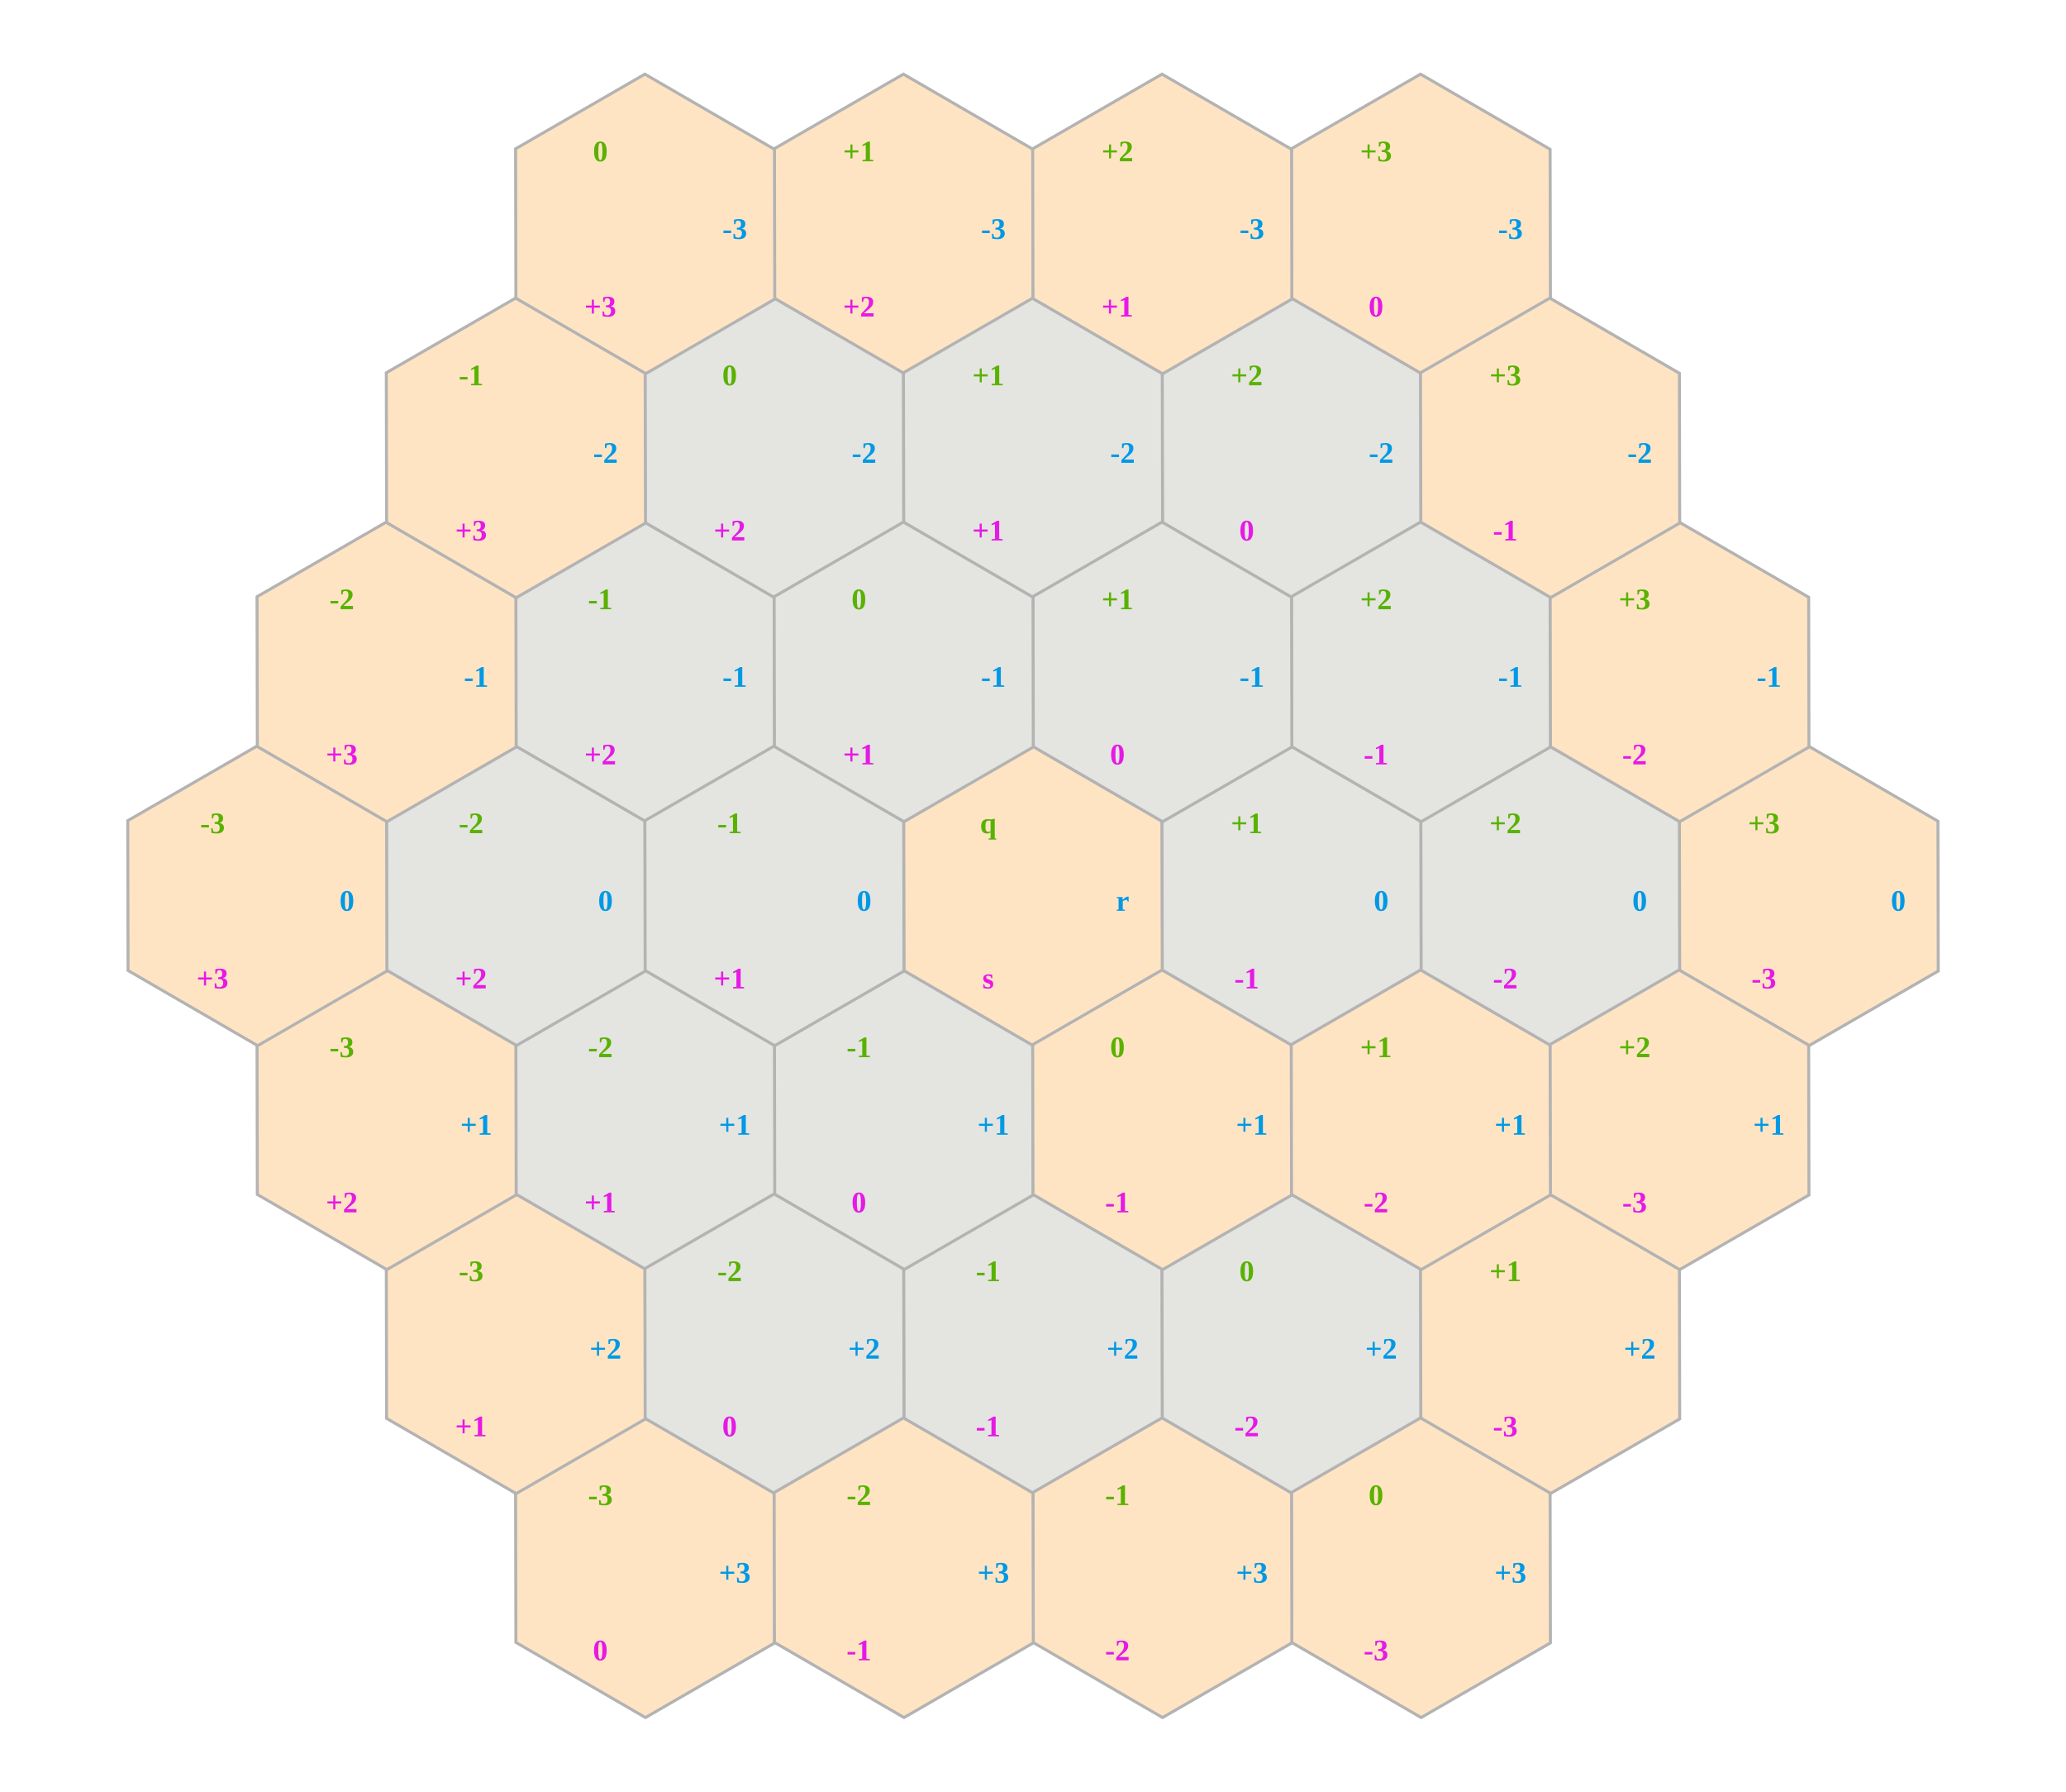
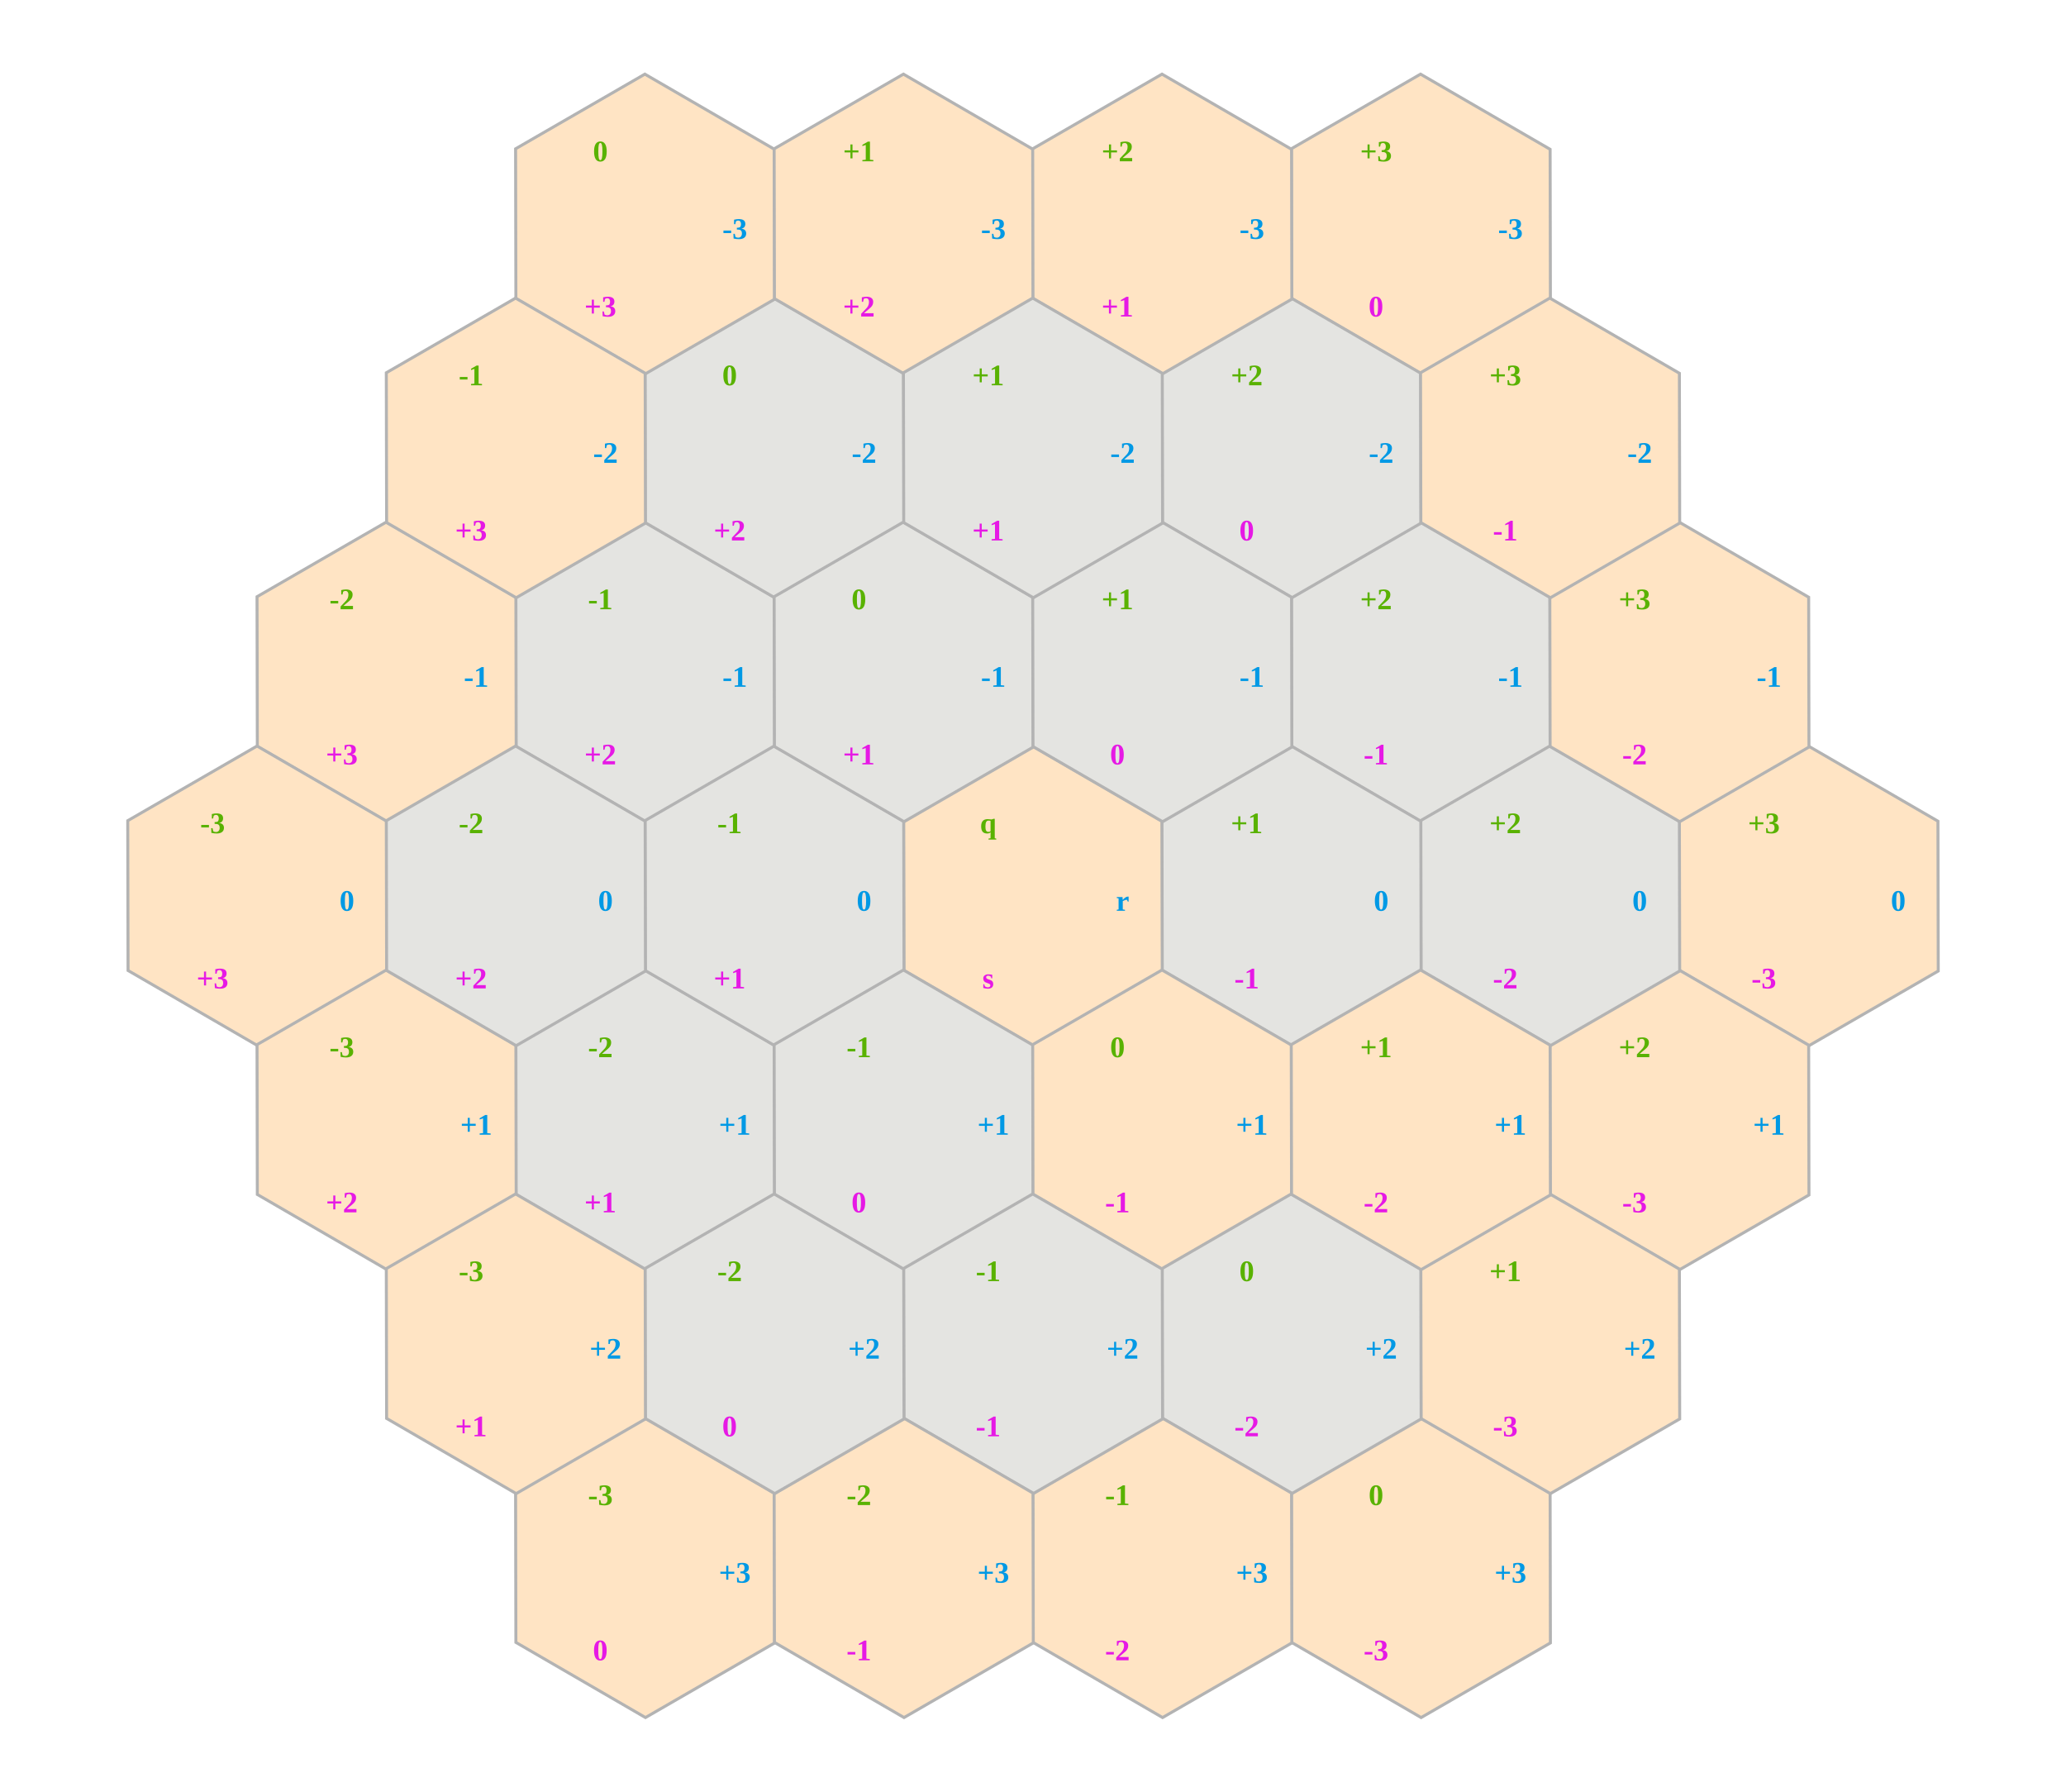
<svg xmlns="http://www.w3.org/2000/svg" version="1.1" viewBox="-692 -600 1384 1200" width="1384" height="1200" preserveAspectRatio="xMidYMin meet">
  <style>
    svg {
        stroke-width: 2px;
        stroke: #b3b3b3ff;
        fill: #e4e4e1ff;
        background-color: #ffffffff;
    }
    text {
        font-weight: bold;
        stroke: none;
        fill: black;
        text-anchor: middle;
        font-size: 20px;
    }
    .q {
        fill: #59b201ff;
    }
    .r {
        fill: #0099e5ff;
    }
    .s {
        fill: #e619e5ff;
    }
    .style-1 {
        fill: #ffe4c4ff;
    }
</style>
-   <g transform="translate(0,300),rotate(-30)">
-     <polygon points="100,0 50,-87 -50,-87 -100,-0 -50,87 50,87">
-     </polygon>
-     <text transform="rotate(-90) translate(60, 0) rotate(90) rotate(30) translate(0,10)" class="q">-1</text>
-     <text transform="rotate(-90) translate(-30, 52) rotate(90) rotate(30) translate(0,10)" class="r">+2</text>
-     <text transform="rotate(-90) translate(-30, -52) rotate(90) rotate(30) translate(0,10)" class="s">-1</text>
-   </g>
-   <g transform="translate(173.2051,300),rotate(-30)">
-     <polygon points="100,0 50,-87 -50,-87 -100,-0 -50,87 50,87">
-     </polygon>
-     <text transform="rotate(-90) translate(60, 0) rotate(90) rotate(30) translate(0,10)" class="q">0</text>
-     <text transform="rotate(-90) translate(-30, 52) rotate(90) rotate(30) translate(0,10)" class="r">+2</text>
-     <text transform="rotate(-90) translate(-30, -52) rotate(90) rotate(30) translate(0,10)" class="s">-2</text>
+   <g transform="translate(-259.8076,150),rotate(-30)">
+     <polygon points="100,0 50,-87 -50,-87 -100,-0 -50,87 50,87">
+     </polygon>
+     <text transform="rotate(-90) translate(60, 0) rotate(90) rotate(30) translate(0,10)" class="q">-2</text>
+     <text transform="rotate(-90) translate(-30, 52) rotate(90) rotate(30) translate(0,10)" class="r">+1</text>
+     <text transform="rotate(-90) translate(-30, -52) rotate(90) rotate(30) translate(0,10)" class="s">+1</text>
+   </g>
+   <g class="style-1" transform="translate(519.6152,0),rotate(-30)">
+     <polygon points="100,0 50,-87 -50,-87 -100,-0 -50,87 50,87">
+     </polygon>
+     <text transform="rotate(-90) translate(60, 0) rotate(90) rotate(30) translate(0,10)" class="q">+3</text>
+     <text transform="rotate(-90) translate(-30, 52) rotate(90) rotate(30) translate(0,10)" class="r">0</text>
+     <text transform="rotate(-90) translate(-30, -52) rotate(90) rotate(30) translate(0,10)" class="s">-3</text>
+   </g>
+   <g transform="translate(259.8076,-150),rotate(-30)">
+     <polygon points="100,0 50,-87 -50,-87 -100,-0 -50,87 50,87">
+     </polygon>
+     <text transform="rotate(-90) translate(60, 0) rotate(90) rotate(30) translate(0,10)" class="q">+2</text>
+     <text transform="rotate(-90) translate(-30, 52) rotate(90) rotate(30) translate(0,10)" class="r">-1</text>
+     <text transform="rotate(-90) translate(-30, -52) rotate(90) rotate(30) translate(0,10)" class="s">-1</text>
  </g>
  <g class="style-1" transform="translate(259.8076,-450),rotate(-30)">
    <polygon points="100,0 50,-87 -50,-87 -100,-0 -50,87 50,87">
    </polygon>
    <text transform="rotate(-90) translate(60, 0) rotate(90) rotate(30) translate(0,10)" class="q">+3</text>
    <text transform="rotate(-90) translate(-30, 52) rotate(90) rotate(30) translate(0,10)" class="r">-3</text>
    <text transform="rotate(-90) translate(-30, -52) rotate(90) rotate(30) translate(0,10)" class="s">0</text>
  </g>
-   <g class="style-1" transform="translate(-259.8076,450),rotate(-30)">
-     <polygon points="100,0 50,-87 -50,-87 -100,-0 -50,87 50,87">
-     </polygon>
-     <text transform="rotate(-90) translate(60, 0) rotate(90) rotate(30) translate(0,10)" class="q">-3</text>
-     <text transform="rotate(-90) translate(-30, 52) rotate(90) rotate(30) translate(0,10)" class="r">+3</text>
-     <text transform="rotate(-90) translate(-30, -52) rotate(90) rotate(30) translate(0,10)" class="s">0</text>
-   </g>
-   <g class="style-1" transform="translate(-86.60254,-450),rotate(-30)">
-     <polygon points="100,0 50,-87 -50,-87 -100,-0 -50,87 50,87">
-     </polygon>
-     <text transform="rotate(-90) translate(60, 0) rotate(90) rotate(30) translate(0,10)" class="q">+1</text>
-     <text transform="rotate(-90) translate(-30, 52) rotate(90) rotate(30) translate(0,10)" class="r">-3</text>
-     <text transform="rotate(-90) translate(-30, -52) rotate(90) rotate(30) translate(0,10)" class="s">+2</text>
-   </g>
-   <g transform="translate(-86.60254,150),rotate(-30)">
-     <polygon points="100,0 50,-87 -50,-87 -100,-0 -50,87 50,87">
-     </polygon>
-     <text transform="rotate(-90) translate(60, 0) rotate(90) rotate(30) translate(0,10)" class="q">-1</text>
-     <text transform="rotate(-90) translate(-30, 52) rotate(90) rotate(30) translate(0,10)" class="r">+1</text>
-     <text transform="rotate(-90) translate(-30, -52) rotate(90) rotate(30) translate(0,10)" class="s">0</text>
-   </g>
-   <g transform="translate(-259.8076,150),rotate(-30)">
-     <polygon points="100,0 50,-87 -50,-87 -100,-0 -50,87 50,87">
-     </polygon>
-     <text transform="rotate(-90) translate(60, 0) rotate(90) rotate(30) translate(0,10)" class="q">-2</text>
-     <text transform="rotate(-90) translate(-30, 52) rotate(90) rotate(30) translate(0,10)" class="r">+1</text>
-     <text transform="rotate(-90) translate(-30, -52) rotate(90) rotate(30) translate(0,10)" class="s">+1</text>
+   <g class="style-1" transform="translate(259.8076,450),rotate(-30)">
+     <polygon points="100,0 50,-87 -50,-87 -100,-0 -50,87 50,87">
+     </polygon>
+     <text transform="rotate(-90) translate(60, 0) rotate(90) rotate(30) translate(0,10)" class="q">0</text>
+     <text transform="rotate(-90) translate(-30, 52) rotate(90) rotate(30) translate(0,10)" class="r">+3</text>
+     <text transform="rotate(-90) translate(-30, -52) rotate(90) rotate(30) translate(0,10)" class="s">-3</text>
+   </g>
+   <g class="style-1" transform="translate(433.0127,150),rotate(-30)">
+     <polygon points="100,0 50,-87 -50,-87 -100,-0 -50,87 50,87">
+     </polygon>
+     <text transform="rotate(-90) translate(60, 0) rotate(90) rotate(30) translate(0,10)" class="q">+2</text>
+     <text transform="rotate(-90) translate(-30, 52) rotate(90) rotate(30) translate(0,10)" class="r">+1</text>
+     <text transform="rotate(-90) translate(-30, -52) rotate(90) rotate(30) translate(0,10)" class="s">-3</text>
  </g>
  <g transform="translate(-259.8076,-150),rotate(-30)">
    <polygon points="100,0 50,-87 -50,-87 -100,-0 -50,87 50,87">
    </polygon>
    <text transform="rotate(-90) translate(60, 0) rotate(90) rotate(30) translate(0,10)" class="q">-1</text>
    <text transform="rotate(-90) translate(-30, 52) rotate(90) rotate(30) translate(0,10)" class="r">-1</text>
    <text transform="rotate(-90) translate(-30, -52) rotate(90) rotate(30) translate(0,10)" class="s">+2</text>
  </g>
-   <g class="style-1" transform="translate(519.6152,0),rotate(-30)">
-     <polygon points="100,0 50,-87 -50,-87 -100,-0 -50,87 50,87">
-     </polygon>
-     <text transform="rotate(-90) translate(60, 0) rotate(90) rotate(30) translate(0,10)" class="q">+3</text>
-     <text transform="rotate(-90) translate(-30, 52) rotate(90) rotate(30) translate(0,10)" class="r">0</text>
-     <text transform="rotate(-90) translate(-30, -52) rotate(90) rotate(30) translate(0,10)" class="s">-3</text>
-   </g>
-   <g transform="translate(-346.4102,0),rotate(-30)">
-     <polygon points="100,0 50,-87 -50,-87 -100,-0 -50,87 50,87">
-     </polygon>
-     <text transform="rotate(-90) translate(60, 0) rotate(90) rotate(30) translate(0,10)" class="q">-2</text>
-     <text transform="rotate(-90) translate(-30, 52) rotate(90) rotate(30) translate(0,10)" class="r">0</text>
-     <text transform="rotate(-90) translate(-30, -52) rotate(90) rotate(30) translate(0,10)" class="s">+2</text>
-   </g>
-   <g transform="translate(346.4102,0),rotate(-30)">
-     <polygon points="100,0 50,-87 -50,-87 -100,-0 -50,87 50,87">
-     </polygon>
-     <text transform="rotate(-90) translate(60, 0) rotate(90) rotate(30) translate(0,10)" class="q">+2</text>
-     <text transform="rotate(-90) translate(-30, 52) rotate(90) rotate(30) translate(0,10)" class="r">0</text>
-     <text transform="rotate(-90) translate(-30, -52) rotate(90) rotate(30) translate(0,10)" class="s">-2</text>
+   <g transform="translate(-173.2051,-300),rotate(-30)">
+     <polygon points="100,0 50,-87 -50,-87 -100,-0 -50,87 50,87">
+     </polygon>
+     <text transform="rotate(-90) translate(60, 0) rotate(90) rotate(30) translate(0,10)" class="q">0</text>
+     <text transform="rotate(-90) translate(-30, 52) rotate(90) rotate(30) translate(0,10)" class="r">-2</text>
+     <text transform="rotate(-90) translate(-30, -52) rotate(90) rotate(30) translate(0,10)" class="s">+2</text>
+   </g>
+   <g class="style-1" transform="translate(-433.0127,-150),rotate(-30)">
+     <polygon points="100,0 50,-87 -50,-87 -100,-0 -50,87 50,87">
+     </polygon>
+     <text transform="rotate(-90) translate(60, 0) rotate(90) rotate(30) translate(0,10)" class="q">-2</text>
+     <text transform="rotate(-90) translate(-30, 52) rotate(90) rotate(30) translate(0,10)" class="r">-1</text>
+     <text transform="rotate(-90) translate(-30, -52) rotate(90) rotate(30) translate(0,10)" class="s">+3</text>
+   </g>
+   <g transform="translate(173.2051,-300),rotate(-30)">
+     <polygon points="100,0 50,-87 -50,-87 -100,-0 -50,87 50,87">
+     </polygon>
+     <text transform="rotate(-90) translate(60, 0) rotate(90) rotate(30) translate(0,10)" class="q">+2</text>
+     <text transform="rotate(-90) translate(-30, 52) rotate(90) rotate(30) translate(0,10)" class="r">-2</text>
+     <text transform="rotate(-90) translate(-30, -52) rotate(90) rotate(30) translate(0,10)" class="s">0</text>
  </g>
  <g class="style-1" transform="translate(346.4102,300),rotate(-30)">
    <polygon points="100,0 50,-87 -50,-87 -100,-0 -50,87 50,87">
    </polygon>
    <text transform="rotate(-90) translate(60, 0) rotate(90) rotate(30) translate(0,10)" class="q">+1</text>
    <text transform="rotate(-90) translate(-30, 52) rotate(90) rotate(30) translate(0,10)" class="r">+2</text>
    <text transform="rotate(-90) translate(-30, -52) rotate(90) rotate(30) translate(0,10)" class="s">-3</text>
-   </g>
-   <g class="style-1" transform="translate(-346.4102,300),rotate(-30)">
-     <polygon points="100,0 50,-87 -50,-87 -100,-0 -50,87 50,87">
-     </polygon>
-     <text transform="rotate(-90) translate(60, 0) rotate(90) rotate(30) translate(0,10)" class="q">-3</text>
-     <text transform="rotate(-90) translate(-30, 52) rotate(90) rotate(30) translate(0,10)" class="r">+2</text>
-     <text transform="rotate(-90) translate(-30, -52) rotate(90) rotate(30) translate(0,10)" class="s">+1</text>
-   </g>
-   <g transform="translate(-173.2051,300),rotate(-30)">
-     <polygon points="100,0 50,-87 -50,-87 -100,-0 -50,87 50,87">
-     </polygon>
-     <text transform="rotate(-90) translate(60, 0) rotate(90) rotate(30) translate(0,10)" class="q">-2</text>
-     <text transform="rotate(-90) translate(-30, 52) rotate(90) rotate(30) translate(0,10)" class="r">+2</text>
-     <text transform="rotate(-90) translate(-30, -52) rotate(90) rotate(30) translate(0,10)" class="s">0</text>
  </g>
  <g class="style-1" transform="translate(0,0),rotate(-30)">
    <polygon points="100,0 50,-87 -50,-87 -100,-0 -50,87 50,87">
    </polygon>
    <text transform="rotate(-90) translate(60, 0) rotate(90) rotate(30) translate(0,10)" class="q">q</text>
    <text transform="rotate(-90) translate(-30, 52) rotate(90) rotate(30) translate(0,10)" class="r">r</text>
    <text transform="rotate(-90) translate(-30, -52) rotate(90) rotate(30) translate(0,10)" class="s">s</text>
  </g>
-   <g class="style-1" transform="translate(259.8076,450),rotate(-30)">
-     <polygon points="100,0 50,-87 -50,-87 -100,-0 -50,87 50,87">
-     </polygon>
-     <text transform="rotate(-90) translate(60, 0) rotate(90) rotate(30) translate(0,10)" class="q">0</text>
-     <text transform="rotate(-90) translate(-30, 52) rotate(90) rotate(30) translate(0,10)" class="r">+3</text>
-     <text transform="rotate(-90) translate(-30, -52) rotate(90) rotate(30) translate(0,10)" class="s">-3</text>
+   <g transform="translate(346.4102,0),rotate(-30)">
+     <polygon points="100,0 50,-87 -50,-87 -100,-0 -50,87 50,87">
+     </polygon>
+     <text transform="rotate(-90) translate(60, 0) rotate(90) rotate(30) translate(0,10)" class="q">+2</text>
+     <text transform="rotate(-90) translate(-30, 52) rotate(90) rotate(30) translate(0,10)" class="r">0</text>
+     <text transform="rotate(-90) translate(-30, -52) rotate(90) rotate(30) translate(0,10)" class="s">-2</text>
+   </g>
+   <g transform="translate(173.2051,0),rotate(-30)">
+     <polygon points="100,0 50,-87 -50,-87 -100,-0 -50,87 50,87">
+     </polygon>
+     <text transform="rotate(-90) translate(60, 0) rotate(90) rotate(30) translate(0,10)" class="q">+1</text>
+     <text transform="rotate(-90) translate(-30, 52) rotate(90) rotate(30) translate(0,10)" class="r">0</text>
+     <text transform="rotate(-90) translate(-30, -52) rotate(90) rotate(30) translate(0,10)" class="s">-1</text>
+   </g>
+   <g class="style-1" transform="translate(-259.8076,450),rotate(-30)">
+     <polygon points="100,0 50,-87 -50,-87 -100,-0 -50,87 50,87">
+     </polygon>
+     <text transform="rotate(-90) translate(60, 0) rotate(90) rotate(30) translate(0,10)" class="q">-3</text>
+     <text transform="rotate(-90) translate(-30, 52) rotate(90) rotate(30) translate(0,10)" class="r">+3</text>
+     <text transform="rotate(-90) translate(-30, -52) rotate(90) rotate(30) translate(0,10)" class="s">0</text>
+   </g>
+   <g transform="translate(-173.2051,0),rotate(-30)">
+     <polygon points="100,0 50,-87 -50,-87 -100,-0 -50,87 50,87">
+     </polygon>
+     <text transform="rotate(-90) translate(60, 0) rotate(90) rotate(30) translate(0,10)" class="q">-1</text>
+     <text transform="rotate(-90) translate(-30, 52) rotate(90) rotate(30) translate(0,10)" class="r">0</text>
+     <text transform="rotate(-90) translate(-30, -52) rotate(90) rotate(30) translate(0,10)" class="s">+1</text>
+   </g>
+   <g transform="translate(-86.60254,150),rotate(-30)">
+     <polygon points="100,0 50,-87 -50,-87 -100,-0 -50,87 50,87">
+     </polygon>
+     <text transform="rotate(-90) translate(60, 0) rotate(90) rotate(30) translate(0,10)" class="q">-1</text>
+     <text transform="rotate(-90) translate(-30, 52) rotate(90) rotate(30) translate(0,10)" class="r">+1</text>
+     <text transform="rotate(-90) translate(-30, -52) rotate(90) rotate(30) translate(0,10)" class="s">0</text>
+   </g>
+   <g class="style-1" transform="translate(86.60254,150),rotate(-30)">
+     <polygon points="100,0 50,-87 -50,-87 -100,-0 -50,87 50,87">
+     </polygon>
+     <text transform="rotate(-90) translate(60, 0) rotate(90) rotate(30) translate(0,10)" class="q">0</text>
+     <text transform="rotate(-90) translate(-30, 52) rotate(90) rotate(30) translate(0,10)" class="r">+1</text>
+     <text transform="rotate(-90) translate(-30, -52) rotate(90) rotate(30) translate(0,10)" class="s">-1</text>
  </g>
  <g class="style-1" transform="translate(433.0127,-150),rotate(-30)">
    <polygon points="100,0 50,-87 -50,-87 -100,-0 -50,87 50,87">
    </polygon>
    <text transform="rotate(-90) translate(60, 0) rotate(90) rotate(30) translate(0,10)" class="q">+3</text>
    <text transform="rotate(-90) translate(-30, 52) rotate(90) rotate(30) translate(0,10)" class="r">-1</text>
    <text transform="rotate(-90) translate(-30, -52) rotate(90) rotate(30) translate(0,10)" class="s">-2</text>
  </g>
-   <g transform="translate(-173.2051,0),rotate(-30)">
-     <polygon points="100,0 50,-87 -50,-87 -100,-0 -50,87 50,87">
-     </polygon>
-     <text transform="rotate(-90) translate(60, 0) rotate(90) rotate(30) translate(0,10)" class="q">-1</text>
-     <text transform="rotate(-90) translate(-30, 52) rotate(90) rotate(30) translate(0,10)" class="r">0</text>
-     <text transform="rotate(-90) translate(-30, -52) rotate(90) rotate(30) translate(0,10)" class="s">+1</text>
+   <g transform="translate(173.2051,300),rotate(-30)">
+     <polygon points="100,0 50,-87 -50,-87 -100,-0 -50,87 50,87">
+     </polygon>
+     <text transform="rotate(-90) translate(60, 0) rotate(90) rotate(30) translate(0,10)" class="q">0</text>
+     <text transform="rotate(-90) translate(-30, 52) rotate(90) rotate(30) translate(0,10)" class="r">+2</text>
+     <text transform="rotate(-90) translate(-30, -52) rotate(90) rotate(30) translate(0,10)" class="s">-2</text>
+   </g>
+   <g class="style-1" transform="translate(-259.8076,-450),rotate(-30)">
+     <polygon points="100,0 50,-87 -50,-87 -100,-0 -50,87 50,87">
+     </polygon>
+     <text transform="rotate(-90) translate(60, 0) rotate(90) rotate(30) translate(0,10)" class="q">0</text>
+     <text transform="rotate(-90) translate(-30, 52) rotate(90) rotate(30) translate(0,10)" class="r">-3</text>
+     <text transform="rotate(-90) translate(-30, -52) rotate(90) rotate(30) translate(0,10)" class="s">+3</text>
+   </g>
+   <g class="style-1" transform="translate(-519.6152,0),rotate(-30)">
+     <polygon points="100,0 50,-87 -50,-87 -100,-0 -50,87 50,87">
+     </polygon>
+     <text transform="rotate(-90) translate(60, 0) rotate(90) rotate(30) translate(0,10)" class="q">-3</text>
+     <text transform="rotate(-90) translate(-30, 52) rotate(90) rotate(30) translate(0,10)" class="r">0</text>
+     <text transform="rotate(-90) translate(-30, -52) rotate(90) rotate(30) translate(0,10)" class="s">+3</text>
+   </g>
+   <g class="style-1" transform="translate(-86.60254,-450),rotate(-30)">
+     <polygon points="100,0 50,-87 -50,-87 -100,-0 -50,87 50,87">
+     </polygon>
+     <text transform="rotate(-90) translate(60, 0) rotate(90) rotate(30) translate(0,10)" class="q">+1</text>
+     <text transform="rotate(-90) translate(-30, 52) rotate(90) rotate(30) translate(0,10)" class="r">-3</text>
+     <text transform="rotate(-90) translate(-30, -52) rotate(90) rotate(30) translate(0,10)" class="s">+2</text>
+   </g>
+   <g class="style-1" transform="translate(86.60254,450),rotate(-30)">
+     <polygon points="100,0 50,-87 -50,-87 -100,-0 -50,87 50,87">
+     </polygon>
+     <text transform="rotate(-90) translate(60, 0) rotate(90) rotate(30) translate(0,10)" class="q">-1</text>
+     <text transform="rotate(-90) translate(-30, 52) rotate(90) rotate(30) translate(0,10)" class="r">+3</text>
+     <text transform="rotate(-90) translate(-30, -52) rotate(90) rotate(30) translate(0,10)" class="s">-2</text>
+   </g>
+   <g transform="translate(-86.60254,-150),rotate(-30)">
+     <polygon points="100,0 50,-87 -50,-87 -100,-0 -50,87 50,87">
+     </polygon>
+     <text transform="rotate(-90) translate(60, 0) rotate(90) rotate(30) translate(0,10)" class="q">0</text>
+     <text transform="rotate(-90) translate(-30, 52) rotate(90) rotate(30) translate(0,10)" class="r">-1</text>
+     <text transform="rotate(-90) translate(-30, -52) rotate(90) rotate(30) translate(0,10)" class="s">+1</text>
+   </g>
+   <g transform="translate(0,300),rotate(-30)">
+     <polygon points="100,0 50,-87 -50,-87 -100,-0 -50,87 50,87">
+     </polygon>
+     <text transform="rotate(-90) translate(60, 0) rotate(90) rotate(30) translate(0,10)" class="q">-1</text>
+     <text transform="rotate(-90) translate(-30, 52) rotate(90) rotate(30) translate(0,10)" class="r">+2</text>
+     <text transform="rotate(-90) translate(-30, -52) rotate(90) rotate(30) translate(0,10)" class="s">-1</text>
  </g>
  <g class="style-1" transform="translate(-433.0127,150),rotate(-30)">
    <polygon points="100,0 50,-87 -50,-87 -100,-0 -50,87 50,87">
    </polygon>
    <text transform="rotate(-90) translate(60, 0) rotate(90) rotate(30) translate(0,10)" class="q">-3</text>
    <text transform="rotate(-90) translate(-30, 52) rotate(90) rotate(30) translate(0,10)" class="r">+1</text>
    <text transform="rotate(-90) translate(-30, -52) rotate(90) rotate(30) translate(0,10)" class="s">+2</text>
  </g>
-   <g transform="translate(173.2051,0),rotate(-30)">
-     <polygon points="100,0 50,-87 -50,-87 -100,-0 -50,87 50,87">
-     </polygon>
-     <text transform="rotate(-90) translate(60, 0) rotate(90) rotate(30) translate(0,10)" class="q">+1</text>
-     <text transform="rotate(-90) translate(-30, 52) rotate(90) rotate(30) translate(0,10)" class="r">0</text>
-     <text transform="rotate(-90) translate(-30, -52) rotate(90) rotate(30) translate(0,10)" class="s">-1</text>
-   </g>
-   <g transform="translate(173.2051,-300),rotate(-30)">
-     <polygon points="100,0 50,-87 -50,-87 -100,-0 -50,87 50,87">
-     </polygon>
-     <text transform="rotate(-90) translate(60, 0) rotate(90) rotate(30) translate(0,10)" class="q">+2</text>
-     <text transform="rotate(-90) translate(-30, 52) rotate(90) rotate(30) translate(0,10)" class="r">-2</text>
-     <text transform="rotate(-90) translate(-30, -52) rotate(90) rotate(30) translate(0,10)" class="s">0</text>
-   </g>
-   <g transform="translate(-173.2051,-300),rotate(-30)">
-     <polygon points="100,0 50,-87 -50,-87 -100,-0 -50,87 50,87">
-     </polygon>
-     <text transform="rotate(-90) translate(60, 0) rotate(90) rotate(30) translate(0,10)" class="q">0</text>
-     <text transform="rotate(-90) translate(-30, 52) rotate(90) rotate(30) translate(0,10)" class="r">-2</text>
-     <text transform="rotate(-90) translate(-30, -52) rotate(90) rotate(30) translate(0,10)" class="s">+2</text>
-   </g>
-   <g class="style-1" transform="translate(-259.8076,-450),rotate(-30)">
-     <polygon points="100,0 50,-87 -50,-87 -100,-0 -50,87 50,87">
-     </polygon>
-     <text transform="rotate(-90) translate(60, 0) rotate(90) rotate(30) translate(0,10)" class="q">0</text>
-     <text transform="rotate(-90) translate(-30, 52) rotate(90) rotate(30) translate(0,10)" class="r">-3</text>
+   <g transform="translate(-346.4102,0),rotate(-30)">
+     <polygon points="100,0 50,-87 -50,-87 -100,-0 -50,87 50,87">
+     </polygon>
+     <text transform="rotate(-90) translate(60, 0) rotate(90) rotate(30) translate(0,10)" class="q">-2</text>
+     <text transform="rotate(-90) translate(-30, 52) rotate(90) rotate(30) translate(0,10)" class="r">0</text>
+     <text transform="rotate(-90) translate(-30, -52) rotate(90) rotate(30) translate(0,10)" class="s">+2</text>
+   </g>
+   <g class="style-1" transform="translate(-86.60254,450),rotate(-30)">
+     <polygon points="100,0 50,-87 -50,-87 -100,-0 -50,87 50,87">
+     </polygon>
+     <text transform="rotate(-90) translate(60, 0) rotate(90) rotate(30) translate(0,10)" class="q">-2</text>
+     <text transform="rotate(-90) translate(-30, 52) rotate(90) rotate(30) translate(0,10)" class="r">+3</text>
+     <text transform="rotate(-90) translate(-30, -52) rotate(90) rotate(30) translate(0,10)" class="s">-1</text>
+   </g>
+   <g transform="translate(-173.2051,300),rotate(-30)">
+     <polygon points="100,0 50,-87 -50,-87 -100,-0 -50,87 50,87">
+     </polygon>
+     <text transform="rotate(-90) translate(60, 0) rotate(90) rotate(30) translate(0,10)" class="q">-2</text>
+     <text transform="rotate(-90) translate(-30, 52) rotate(90) rotate(30) translate(0,10)" class="r">+2</text>
+     <text transform="rotate(-90) translate(-30, -52) rotate(90) rotate(30) translate(0,10)" class="s">0</text>
+   </g>
+   <g transform="translate(86.60254,-150),rotate(-30)">
+     <polygon points="100,0 50,-87 -50,-87 -100,-0 -50,87 50,87">
+     </polygon>
+     <text transform="rotate(-90) translate(60, 0) rotate(90) rotate(30) translate(0,10)" class="q">+1</text>
+     <text transform="rotate(-90) translate(-30, 52) rotate(90) rotate(30) translate(0,10)" class="r">-1</text>
+     <text transform="rotate(-90) translate(-30, -52) rotate(90) rotate(30) translate(0,10)" class="s">0</text>
+   </g>
+   <g class="style-1" transform="translate(259.8076,150),rotate(-30)">
+     <polygon points="100,0 50,-87 -50,-87 -100,-0 -50,87 50,87">
+     </polygon>
+     <text transform="rotate(-90) translate(60, 0) rotate(90) rotate(30) translate(0,10)" class="q">+1</text>
+     <text transform="rotate(-90) translate(-30, 52) rotate(90) rotate(30) translate(0,10)" class="r">+1</text>
+     <text transform="rotate(-90) translate(-30, -52) rotate(90) rotate(30) translate(0,10)" class="s">-2</text>
+   </g>
+   <g class="style-1" transform="translate(86.60254,-450),rotate(-30)">
+     <polygon points="100,0 50,-87 -50,-87 -100,-0 -50,87 50,87">
+     </polygon>
+     <text transform="rotate(-90) translate(60, 0) rotate(90) rotate(30) translate(0,10)" class="q">+2</text>
+     <text transform="rotate(-90) translate(-30, 52) rotate(90) rotate(30) translate(0,10)" class="r">-3</text>
+     <text transform="rotate(-90) translate(-30, -52) rotate(90) rotate(30) translate(0,10)" class="s">+1</text>
+   </g>
+   <g class="style-1" transform="translate(-346.4102,300),rotate(-30)">
+     <polygon points="100,0 50,-87 -50,-87 -100,-0 -50,87 50,87">
+     </polygon>
+     <text transform="rotate(-90) translate(60, 0) rotate(90) rotate(30) translate(0,10)" class="q">-3</text>
+     <text transform="rotate(-90) translate(-30, 52) rotate(90) rotate(30) translate(0,10)" class="r">+2</text>
+     <text transform="rotate(-90) translate(-30, -52) rotate(90) rotate(30) translate(0,10)" class="s">+1</text>
+   </g>
+   <g class="style-1" transform="translate(-346.4102,-300),rotate(-30)">
+     <polygon points="100,0 50,-87 -50,-87 -100,-0 -50,87 50,87">
+     </polygon>
+     <text transform="rotate(-90) translate(60, 0) rotate(90) rotate(30) translate(0,10)" class="q">-1</text>
+     <text transform="rotate(-90) translate(-30, 52) rotate(90) rotate(30) translate(0,10)" class="r">-2</text>
    <text transform="rotate(-90) translate(-30, -52) rotate(90) rotate(30) translate(0,10)" class="s">+3</text>
  </g>
  <g class="style-1" transform="translate(346.4102,-300),rotate(-30)">
    <polygon points="100,0 50,-87 -50,-87 -100,-0 -50,87 50,87">
    </polygon>
    <text transform="rotate(-90) translate(60, 0) rotate(90) rotate(30) translate(0,10)" class="q">+3</text>
    <text transform="rotate(-90) translate(-30, 52) rotate(90) rotate(30) translate(0,10)" class="r">-2</text>
    <text transform="rotate(-90) translate(-30, -52) rotate(90) rotate(30) translate(0,10)" class="s">-1</text>
  </g>
  <g transform="translate(0,-300),rotate(-30)">
    <polygon points="100,0 50,-87 -50,-87 -100,-0 -50,87 50,87">
    </polygon>
    <text transform="rotate(-90) translate(60, 0) rotate(90) rotate(30) translate(0,10)" class="q">+1</text>
    <text transform="rotate(-90) translate(-30, 52) rotate(90) rotate(30) translate(0,10)" class="r">-2</text>
    <text transform="rotate(-90) translate(-30, -52) rotate(90) rotate(30) translate(0,10)" class="s">+1</text>
  </g>
-   <g transform="translate(259.8076,-150),rotate(-30)">
-     <polygon points="100,0 50,-87 -50,-87 -100,-0 -50,87 50,87">
-     </polygon>
-     <text transform="rotate(-90) translate(60, 0) rotate(90) rotate(30) translate(0,10)" class="q">+2</text>
-     <text transform="rotate(-90) translate(-30, 52) rotate(90) rotate(30) translate(0,10)" class="r">-1</text>
-     <text transform="rotate(-90) translate(-30, -52) rotate(90) rotate(30) translate(0,10)" class="s">-1</text>
-   </g>
-   <g transform="translate(86.60254,-150),rotate(-30)">
-     <polygon points="100,0 50,-87 -50,-87 -100,-0 -50,87 50,87">
-     </polygon>
-     <text transform="rotate(-90) translate(60, 0) rotate(90) rotate(30) translate(0,10)" class="q">+1</text>
-     <text transform="rotate(-90) translate(-30, 52) rotate(90) rotate(30) translate(0,10)" class="r">-1</text>
-     <text transform="rotate(-90) translate(-30, -52) rotate(90) rotate(30) translate(0,10)" class="s">0</text>
-   </g>
-   <g class="style-1" transform="translate(86.60254,450),rotate(-30)">
-     <polygon points="100,0 50,-87 -50,-87 -100,-0 -50,87 50,87">
-     </polygon>
-     <text transform="rotate(-90) translate(60, 0) rotate(90) rotate(30) translate(0,10)" class="q">-1</text>
-     <text transform="rotate(-90) translate(-30, 52) rotate(90) rotate(30) translate(0,10)" class="r">+3</text>
-     <text transform="rotate(-90) translate(-30, -52) rotate(90) rotate(30) translate(0,10)" class="s">-2</text>
-   </g>
-   <g class="style-1" transform="translate(86.60254,150),rotate(-30)">
-     <polygon points="100,0 50,-87 -50,-87 -100,-0 -50,87 50,87">
-     </polygon>
-     <text transform="rotate(-90) translate(60, 0) rotate(90) rotate(30) translate(0,10)" class="q">0</text>
-     <text transform="rotate(-90) translate(-30, 52) rotate(90) rotate(30) translate(0,10)" class="r">+1</text>
-     <text transform="rotate(-90) translate(-30, -52) rotate(90) rotate(30) translate(0,10)" class="s">-1</text>
-   </g>
-   <g class="style-1" transform="translate(-519.6152,0),rotate(-30)">
-     <polygon points="100,0 50,-87 -50,-87 -100,-0 -50,87 50,87">
-     </polygon>
-     <text transform="rotate(-90) translate(60, 0) rotate(90) rotate(30) translate(0,10)" class="q">-3</text>
-     <text transform="rotate(-90) translate(-30, 52) rotate(90) rotate(30) translate(0,10)" class="r">0</text>
-     <text transform="rotate(-90) translate(-30, -52) rotate(90) rotate(30) translate(0,10)" class="s">+3</text>
-   </g>
-   <g transform="translate(-86.60254,-150),rotate(-30)">
-     <polygon points="100,0 50,-87 -50,-87 -100,-0 -50,87 50,87">
-     </polygon>
-     <text transform="rotate(-90) translate(60, 0) rotate(90) rotate(30) translate(0,10)" class="q">0</text>
-     <text transform="rotate(-90) translate(-30, 52) rotate(90) rotate(30) translate(0,10)" class="r">-1</text>
-     <text transform="rotate(-90) translate(-30, -52) rotate(90) rotate(30) translate(0,10)" class="s">+1</text>
-   </g>
-   <g class="style-1" transform="translate(-86.60254,450),rotate(-30)">
-     <polygon points="100,0 50,-87 -50,-87 -100,-0 -50,87 50,87">
-     </polygon>
-     <text transform="rotate(-90) translate(60, 0) rotate(90) rotate(30) translate(0,10)" class="q">-2</text>
-     <text transform="rotate(-90) translate(-30, 52) rotate(90) rotate(30) translate(0,10)" class="r">+3</text>
-     <text transform="rotate(-90) translate(-30, -52) rotate(90) rotate(30) translate(0,10)" class="s">-1</text>
-   </g>
-   <g class="style-1" transform="translate(-433.0127,-150),rotate(-30)">
-     <polygon points="100,0 50,-87 -50,-87 -100,-0 -50,87 50,87">
-     </polygon>
-     <text transform="rotate(-90) translate(60, 0) rotate(90) rotate(30) translate(0,10)" class="q">-2</text>
-     <text transform="rotate(-90) translate(-30, 52) rotate(90) rotate(30) translate(0,10)" class="r">-1</text>
-     <text transform="rotate(-90) translate(-30, -52) rotate(90) rotate(30) translate(0,10)" class="s">+3</text>
-   </g>
-   <g class="style-1" transform="translate(86.60254,-450),rotate(-30)">
-     <polygon points="100,0 50,-87 -50,-87 -100,-0 -50,87 50,87">
-     </polygon>
-     <text transform="rotate(-90) translate(60, 0) rotate(90) rotate(30) translate(0,10)" class="q">+2</text>
-     <text transform="rotate(-90) translate(-30, 52) rotate(90) rotate(30) translate(0,10)" class="r">-3</text>
-     <text transform="rotate(-90) translate(-30, -52) rotate(90) rotate(30) translate(0,10)" class="s">+1</text>
-   </g>
-   <g class="style-1" transform="translate(433.0127,150),rotate(-30)">
-     <polygon points="100,0 50,-87 -50,-87 -100,-0 -50,87 50,87">
-     </polygon>
-     <text transform="rotate(-90) translate(60, 0) rotate(90) rotate(30) translate(0,10)" class="q">+2</text>
-     <text transform="rotate(-90) translate(-30, 52) rotate(90) rotate(30) translate(0,10)" class="r">+1</text>
-     <text transform="rotate(-90) translate(-30, -52) rotate(90) rotate(30) translate(0,10)" class="s">-3</text>
-   </g>
-   <g class="style-1" transform="translate(259.8076,150),rotate(-30)">
-     <polygon points="100,0 50,-87 -50,-87 -100,-0 -50,87 50,87">
-     </polygon>
-     <text transform="rotate(-90) translate(60, 0) rotate(90) rotate(30) translate(0,10)" class="q">+1</text>
-     <text transform="rotate(-90) translate(-30, 52) rotate(90) rotate(30) translate(0,10)" class="r">+1</text>
-     <text transform="rotate(-90) translate(-30, -52) rotate(90) rotate(30) translate(0,10)" class="s">-2</text>
-   </g>
-   <g class="style-1" transform="translate(-346.4102,-300),rotate(-30)">
-     <polygon points="100,0 50,-87 -50,-87 -100,-0 -50,87 50,87">
-     </polygon>
-     <text transform="rotate(-90) translate(60, 0) rotate(90) rotate(30) translate(0,10)" class="q">-1</text>
-     <text transform="rotate(-90) translate(-30, 52) rotate(90) rotate(30) translate(0,10)" class="r">-2</text>
-     <text transform="rotate(-90) translate(-30, -52) rotate(90) rotate(30) translate(0,10)" class="s">+3</text>
-   </g>
</svg>
